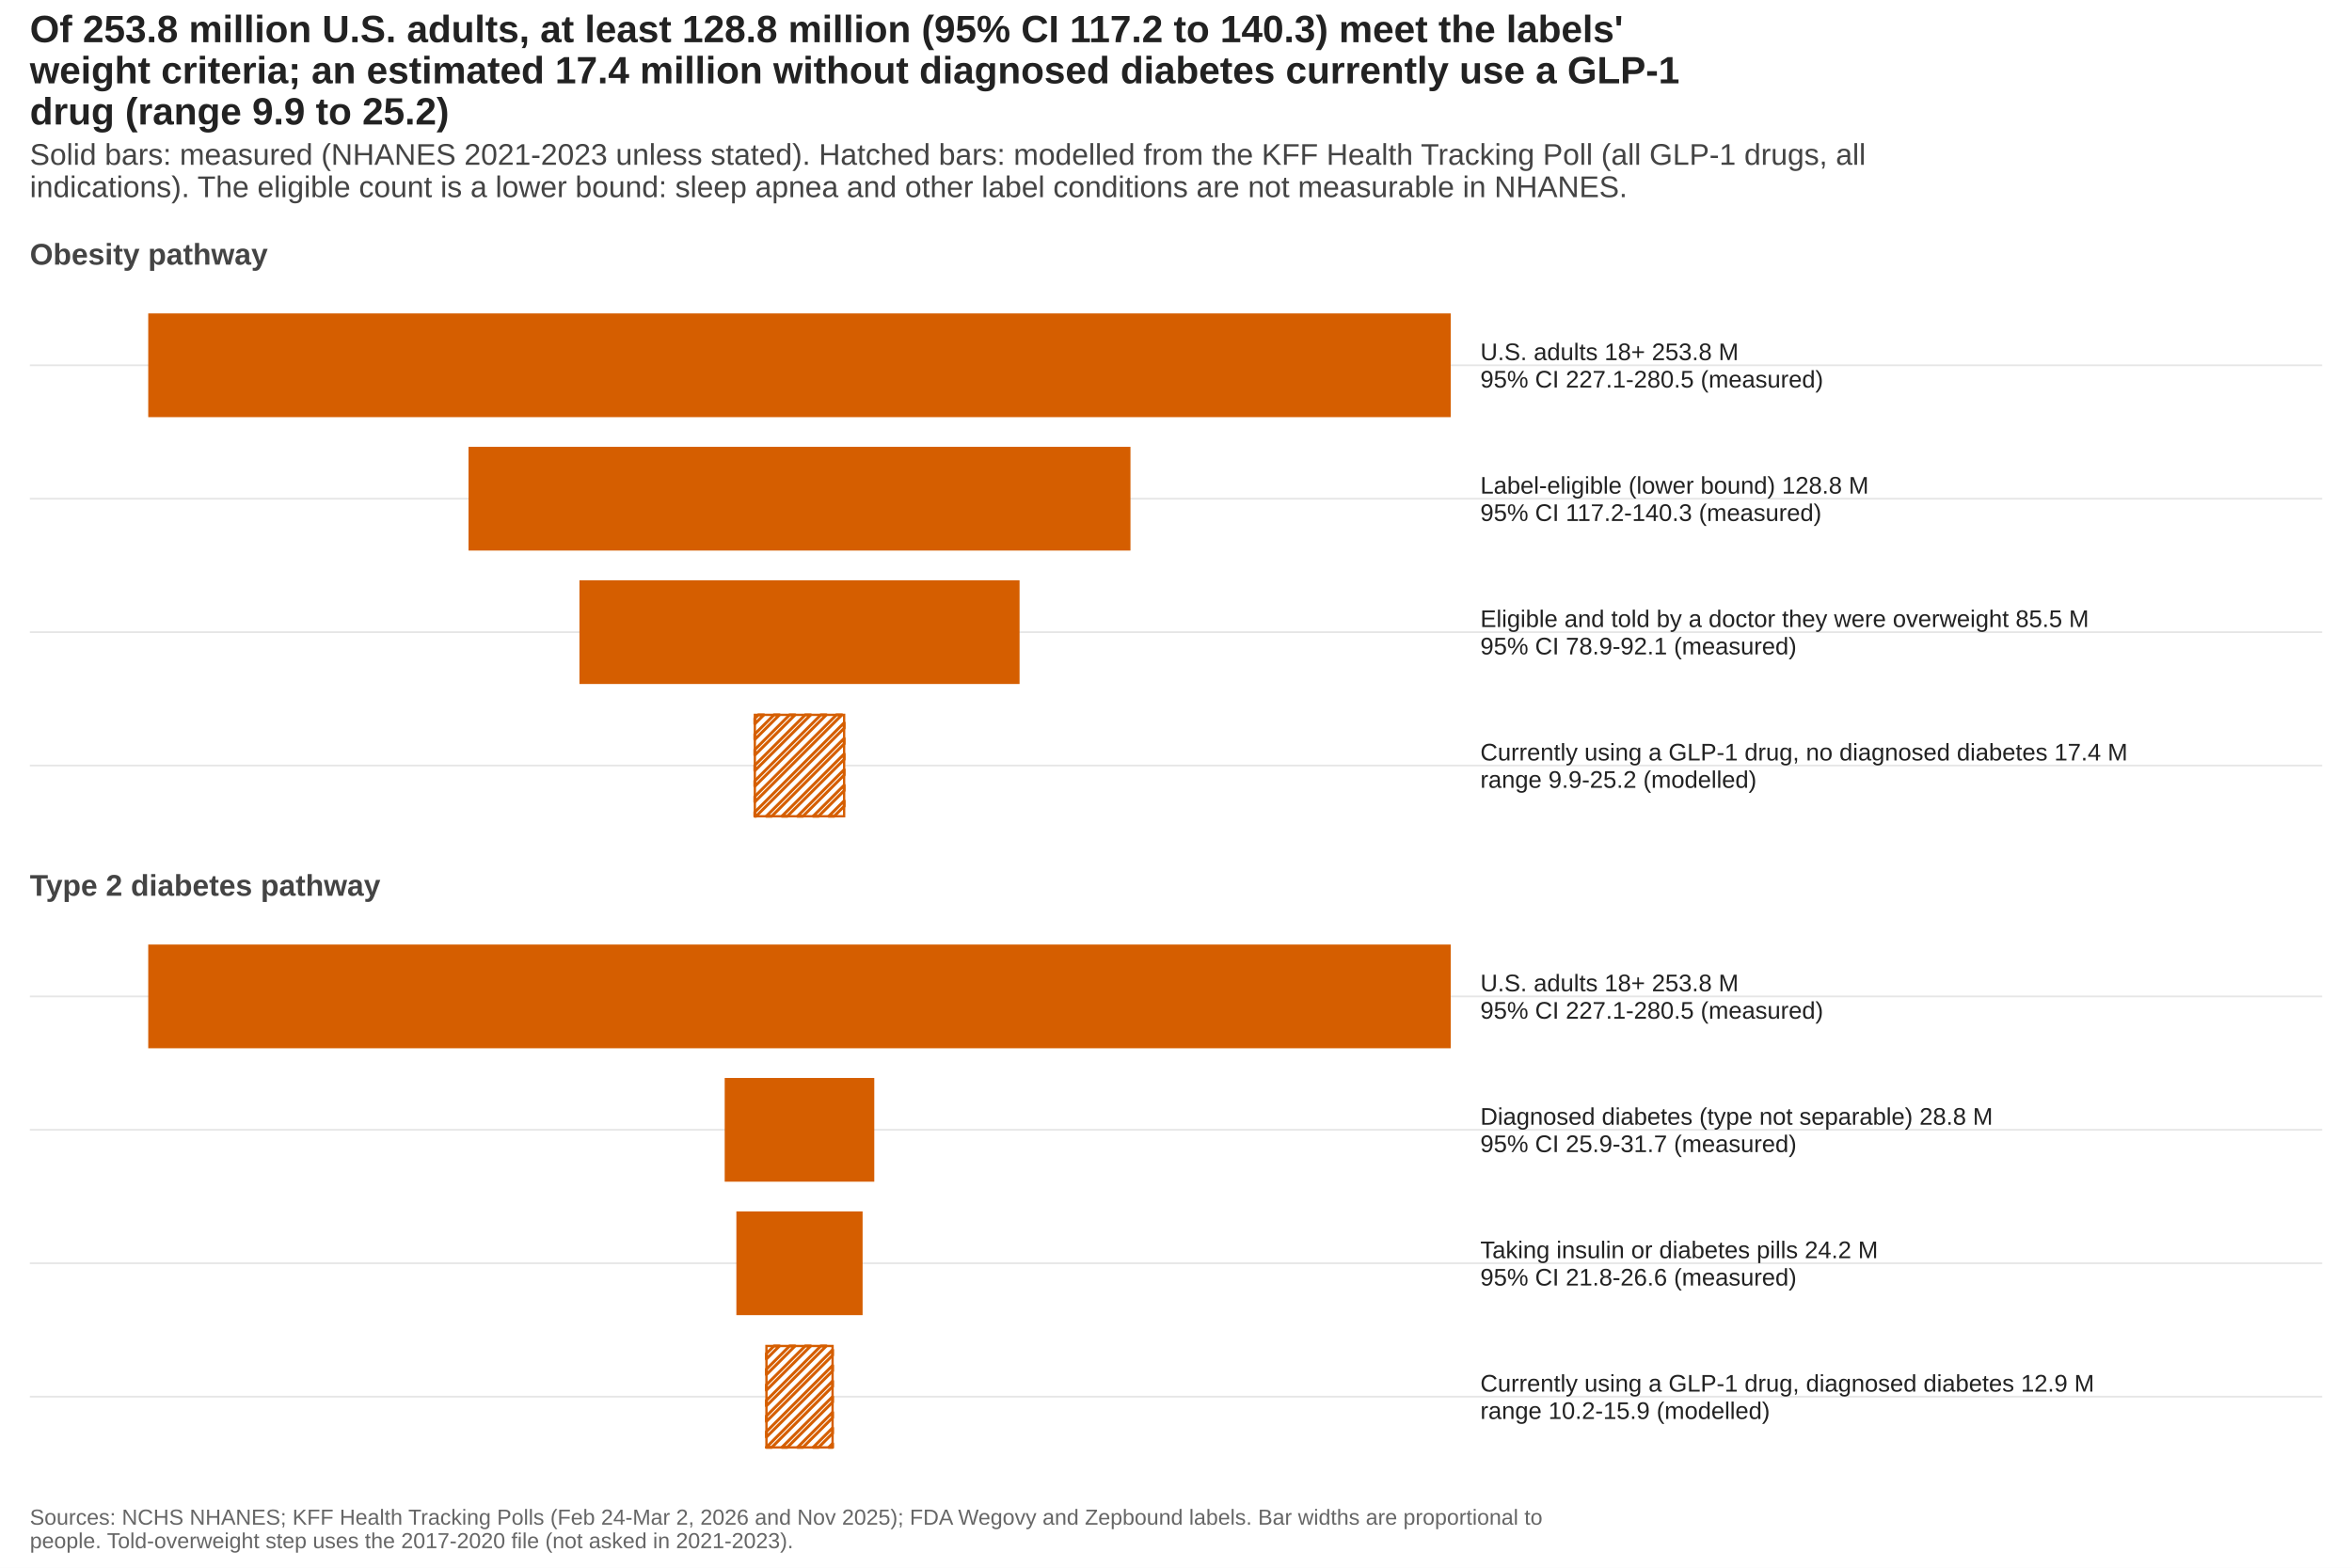
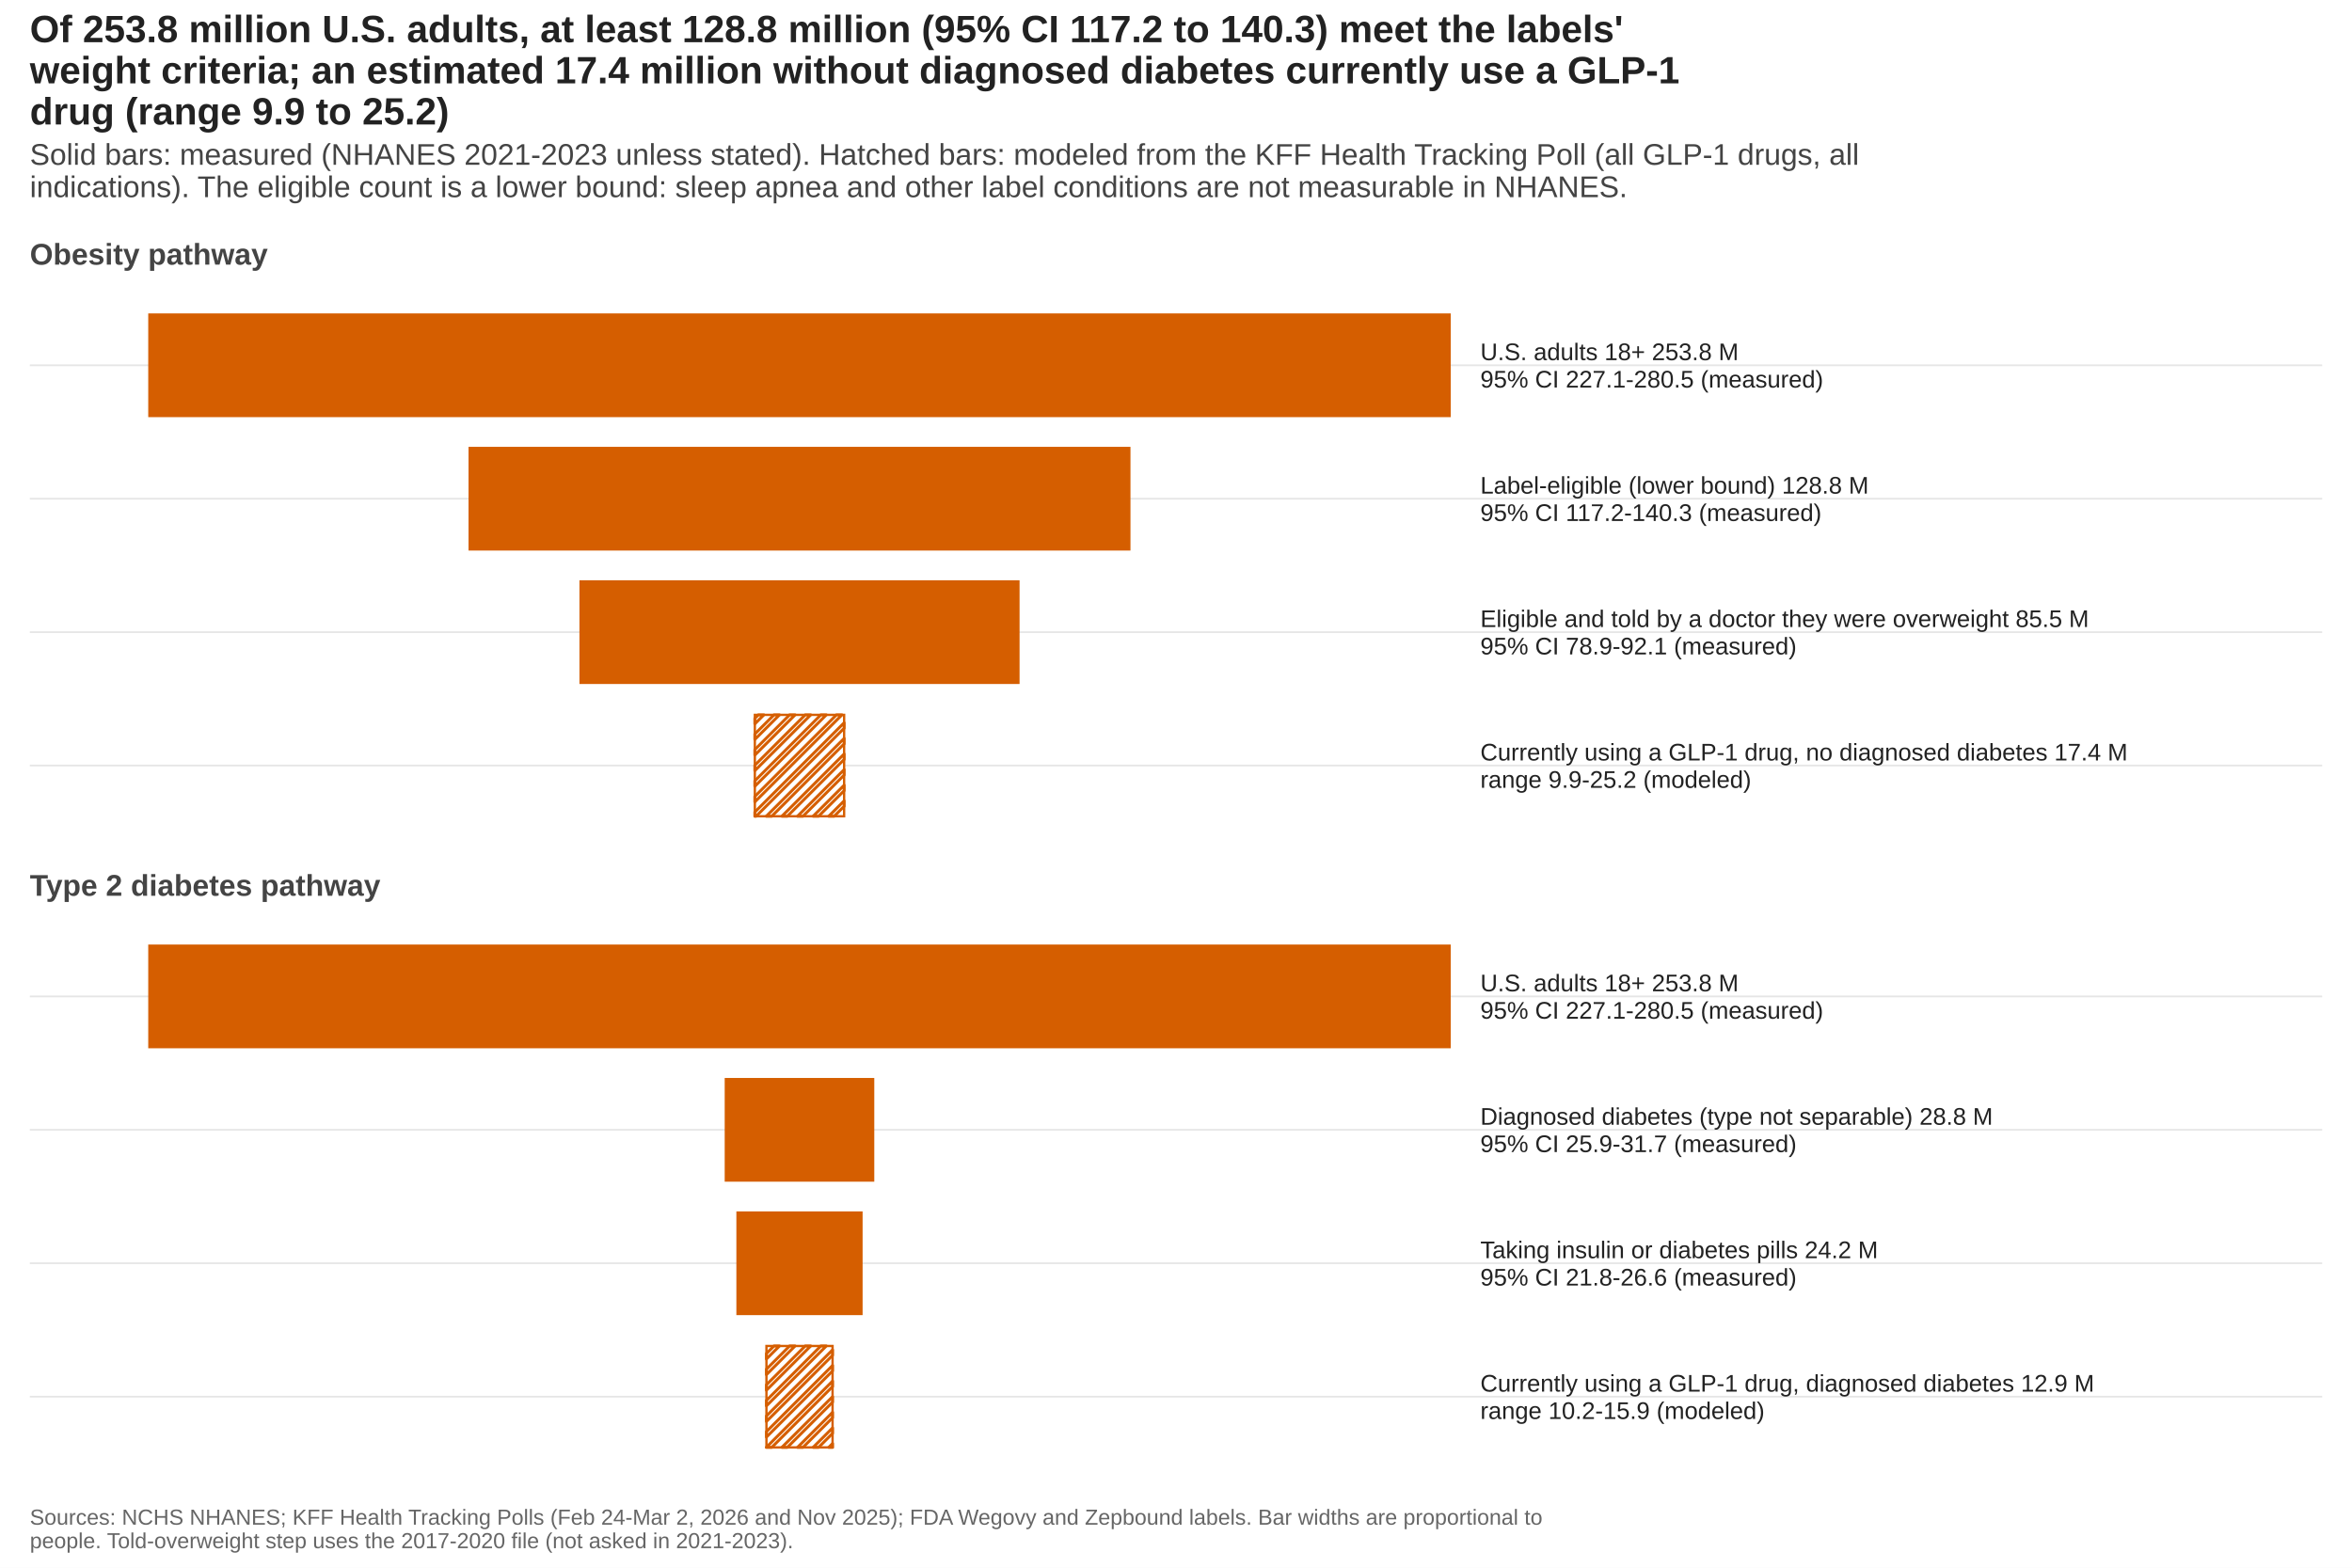
<svg xmlns="http://www.w3.org/2000/svg" width="864.00pt" height="576.00pt" viewBox="0 0 864.00 576.00">
  <g class="svglite">
    <defs>
      <style type="text/css">
    .svglite line, .svglite polyline, .svglite polygon, .svglite path, .svglite rect, .svglite circle {
      fill: none;
      stroke: #000000;
      stroke-linecap: round;
      stroke-linejoin: round;
      stroke-miterlimit: 10.00;
    }
    .svglite text {
      white-space: pre;
    }
    .svglite g.glyphgroup path {
      fill: inherit;
      stroke: none;
    }
  </style>
    </defs>
    <rect width="100%" height="100%" style="stroke: none; fill: #FFFFFF;" />
    <defs>
      <clipPath id="cpMC4wMHw4NjQuMDB8MC4wMHw1NzYuMDA=">
        <rect x="0.00" y="0.00" width="864.00" height="576.00" />
      </clipPath>
    </defs>
    <g clip-path="url(#cpMC4wMHw4NjQuMDB8MC4wMHw1NzYuMDA=)">
      <rect x="0.00" y="0.00" width="864.00" height="576.00" style="stroke-width: 1.07; stroke: none; fill: #FFFFFF;" />
    </g>
    <defs>
      <clipPath id="cpMTAuOTZ8ODUzLjA0fDEwNi4zNnw1NDEuMDE=">
        <rect x="10.96" y="106.36" width="842.08" height="434.65" />
      </clipPath>
    </defs>
    <g clip-path="url(#cpMTAuOTZ8ODUzLjA0fDEwNi4zNnw1NDEuMDE=)">
</g>
    <g clip-path="url(#cpMC4wMHw4NjQuMDB8MC4wMHw1NzYuMDA=)">
</g>
    <defs>
      <clipPath id="cpNS40OHw4NTguNTJ8ODIuNzJ8MzE0LjYx">
        <rect x="5.48" y="82.72" width="853.04" height="231.89" />
      </clipPath>
    </defs>
    <g clip-path="url(#cpNS40OHw4NTguNTJ8ODIuNzJ8MzE0LjYx)">
      <rect x="5.48" y="82.72" width="853.04" height="231.89" style="stroke-width: 1.07; stroke: none; fill: #FFFFFF;" />
    </g>
    <g clip-path="url(#cpMC4wMHw4NjQuMDB8MC4wMHw1NzYuMDA=)">
</g>
    <defs>
      <clipPath id="cpNS40OHw4NTguNTJ8MzE0LjYxfDU0Ni40OQ==">
        <rect x="5.48" y="314.61" width="853.04" height="231.89" />
      </clipPath>
    </defs>
    <g clip-path="url(#cpNS40OHw4NTguNTJ8MzE0LjYxfDU0Ni40OQ==)">
      <rect x="5.48" y="314.61" width="853.04" height="231.89" style="stroke-width: 1.07; stroke: none; fill: #FFFFFF;" />
    </g>
    <g clip-path="url(#cpMC4wMHw4NjQuMDB8MC4wMHw1NzYuMDA=)">
</g>
    <defs>
      <clipPath id="cpMTAuOTZ8ODUzLjA0fDEwNi4zNnwzMDkuMTM=">
        <rect x="10.96" y="106.36" width="842.08" height="202.76" />
      </clipPath>
    </defs>
    <g clip-path="url(#cpMTAuOTZ8ODUzLjA0fDEwNi4zNnwzMDkuMTM=)">
      <polyline points="10.96,281.28 853.04,281.28 " style="stroke-width: 0.64; stroke: #E6E6E6; stroke-linecap: butt;" />
      <polyline points="10.96,232.26 853.04,232.26 " style="stroke-width: 0.64; stroke: #E6E6E6; stroke-linecap: butt;" />
      <polyline points="10.96,183.23 853.04,183.23 " style="stroke-width: 0.64; stroke: #E6E6E6; stroke-linecap: butt;" />
      <polyline points="10.96,134.21 853.04,134.21 " style="stroke-width: 0.64; stroke: #E6E6E6; stroke-linecap: butt;" />
      <rect x="54.88" y="115.58" width="477.62" height="37.26" style="stroke-width: 0.00; stroke: none; stroke-linecap: butt; stroke-linejoin: miter; fill: #D55E00;" />
      <rect x="172.54" y="164.60" width="242.31" height="37.26" style="stroke-width: 0.00; stroke: none; stroke-linecap: butt; stroke-linejoin: miter; fill: #D55E00;" />
      <rect x="213.28" y="213.63" width="160.83" height="37.26" style="stroke-width: 0.00; stroke: none; stroke-linecap: butt; stroke-linejoin: miter; fill: #D55E00;" />
      <rect x="277.29" y="262.65" width="32.80" height="37.26" style="stroke-width: 0.00; stroke: none; stroke-linecap: butt; stroke-linejoin: miter; fill: #FFFFFF;" />
      <polygon points="310.09,294.24 310.09,296.25 306.43,299.91 304.42,299.91 310.09,294.24 " style="stroke-width: 1.07; stroke: #D55E00; stroke-linecap: square; fill: #FFFFFF;" />
      <polygon points="310.09,288.50 310.09,290.51 300.69,299.91 298.69,299.91 310.09,288.50 " style="stroke-width: 1.07; stroke: #D55E00; stroke-linecap: square; fill: #FFFFFF;" />
      <polygon points="310.09,282.77 310.09,284.78 294.96,299.91 292.95,299.91 310.09,282.77 " style="stroke-width: 1.07; stroke: #D55E00; stroke-linecap: square; fill: #FFFFFF;" />
      <polygon points="310.09,277.03 310.09,279.04 289.22,299.91 287.22,299.91 310.09,277.03 " style="stroke-width: 1.07; stroke: #D55E00; stroke-linecap: square; fill: #FFFFFF;" />
      <polygon points="310.09,271.30 310.09,273.31 283.49,299.91 281.48,299.91 310.09,271.30 " style="stroke-width: 1.07; stroke: #D55E00; stroke-linecap: square; fill: #FFFFFF;" />
      <polygon points="310.09,265.56 310.09,267.57 277.75,299.91 277.29,299.91 277.29,298.36 310.09,265.56 " style="stroke-width: 1.07; stroke: #D55E00; stroke-linecap: square; fill: #FFFFFF;" />
      <polygon points="307.27,262.65 309.28,262.65 277.29,294.63 277.29,292.63 307.27,262.65 " style="stroke-width: 1.07; stroke: #D55E00; stroke-linecap: square; fill: #FFFFFF;" />
      <polygon points="301.53,262.65 303.54,262.65 277.29,288.90 277.29,286.89 301.53,262.65 " style="stroke-width: 1.07; stroke: #D55E00; stroke-linecap: square; fill: #FFFFFF;" />
      <polygon points="295.80,262.65 297.81,262.65 277.29,283.16 277.29,281.16 295.80,262.65 " style="stroke-width: 1.07; stroke: #D55E00; stroke-linecap: square; fill: #FFFFFF;" />
      <polygon points="290.06,262.65 292.07,262.65 277.29,277.43 277.29,275.42 290.06,262.65 " style="stroke-width: 1.07; stroke: #D55E00; stroke-linecap: square; fill: #FFFFFF;" />
      <polygon points="284.33,262.65 286.34,262.65 277.29,271.69 277.29,269.69 284.33,262.65 " style="stroke-width: 1.07; stroke: #D55E00; stroke-linecap: square; fill: #FFFFFF;" />
      <polygon points="278.59,262.65 280.60,262.65 277.29,265.96 277.29,263.95 278.59,262.65 " style="stroke-width: 1.07; stroke: #D55E00; stroke-linecap: square; fill: #FFFFFF;" />
      <rect x="54.88" y="115.58" width="477.62" height="37.26" style="stroke-width: 0.85; stroke: #D55E00; stroke-linecap: butt; stroke-linejoin: miter;" />
      <rect x="172.54" y="164.60" width="242.31" height="37.26" style="stroke-width: 0.85; stroke: #D55E00; stroke-linecap: butt; stroke-linejoin: miter;" />
      <rect x="213.28" y="213.63" width="160.83" height="37.26" style="stroke-width: 0.85; stroke: #D55E00; stroke-linecap: butt; stroke-linejoin: miter;" />
      <rect x="277.29" y="262.65" width="32.80" height="37.26" style="stroke-width: 0.85; stroke: #D55E00; stroke-linecap: butt; stroke-linejoin: miter;" />
      <text x="543.79" y="132.33" style="font-size: 8.82px;fill: #222222; font-family: &quot;Arial&quot;;" textLength="97.31px" lengthAdjust="spacingAndGlyphs">U.S. adults 18+  253.8 M</text>
      <text x="543.79" y="142.39" style="font-size: 8.82px;fill: #222222; font-family: &quot;Arial&quot;;" textLength="128.45px" lengthAdjust="spacingAndGlyphs">95% CI 227.1-280.5  (measured)</text>
      <text x="543.79" y="181.36" style="font-size: 8.82px;fill: #222222; font-family: &quot;Arial&quot;;" textLength="145.11px" lengthAdjust="spacingAndGlyphs">Label-eligible (lower bound)  128.8 M</text>
      <text x="543.79" y="191.41" style="font-size: 8.82px;fill: #222222; font-family: &quot;Arial&quot;;" textLength="127.80px" lengthAdjust="spacingAndGlyphs">95% CI 117.2-140.3  (measured)</text>
      <text x="543.79" y="230.38" style="font-size: 8.82px;fill: #222222; font-family: &quot;Arial&quot;;" textLength="226.00px" lengthAdjust="spacingAndGlyphs">Eligible and told by a doctor they were overweight  85.5 M</text>
      <text x="543.79" y="240.44" style="font-size: 8.82px;fill: #222222; font-family: &quot;Arial&quot;;" textLength="118.64px" lengthAdjust="spacingAndGlyphs">95% CI 78.9-92.1  (measured)</text>
      <text x="543.79" y="279.41" style="font-size: 8.82px;fill: #222222; font-family: &quot;Arial&quot;;" textLength="240.25px" lengthAdjust="spacingAndGlyphs">Currently using a GLP-1 drug, no diagnosed diabetes  17.4 M</text>
-       <text x="543.79" y="289.46" style="font-size: 8.82px;fill: #222222; font-family: &quot;Arial&quot;;" textLength="103.95px" lengthAdjust="spacingAndGlyphs">range 9.9-25.2  (modelled)</text>
+       <text x="543.79" y="289.46" style="font-size: 8.82px;fill: #222222; font-family: &quot;Arial&quot;;" textLength="102.00px" lengthAdjust="spacingAndGlyphs">range 9.9-25.2  (modeled)</text>
    </g>
    <g clip-path="url(#cpMC4wMHw4NjQuMDB8MC4wMHw1NzYuMDA=)">
      <text x="10.96" y="97.23" style="font-size: 11.00px; font-weight: bold;fill: #444444; font-family: &quot;Arial&quot;;" textLength="87.47px" lengthAdjust="spacingAndGlyphs">Obesity pathway</text>
    </g>
    <defs>
      <clipPath id="cpMTAuOTZ8ODUzLjA0fDMzOC4yNXw1NDEuMDE=">
        <rect x="10.96" y="338.25" width="842.08" height="202.76" />
      </clipPath>
    </defs>
    <g clip-path="url(#cpMTAuOTZ8ODUzLjA0fDMzOC4yNXw1NDEuMDE=)">
      <polyline points="10.96,513.17 853.04,513.17 " style="stroke-width: 0.64; stroke: #E6E6E6; stroke-linecap: butt;" />
      <polyline points="10.96,464.14 853.04,464.14 " style="stroke-width: 0.64; stroke: #E6E6E6; stroke-linecap: butt;" />
      <polyline points="10.96,415.12 853.04,415.12 " style="stroke-width: 0.64; stroke: #E6E6E6; stroke-linecap: butt;" />
      <polyline points="10.96,366.10 853.04,366.10 " style="stroke-width: 0.64; stroke: #E6E6E6; stroke-linecap: butt;" />
      <rect x="54.88" y="347.47" width="477.62" height="37.26" style="stroke-width: 0.00; stroke: none; stroke-linecap: butt; stroke-linejoin: miter; fill: #D55E00;" />
      <rect x="266.64" y="396.49" width="54.10" height="37.26" style="stroke-width: 0.00; stroke: none; stroke-linecap: butt; stroke-linejoin: miter; fill: #D55E00;" />
      <rect x="270.93" y="445.52" width="45.52" height="37.26" style="stroke-width: 0.00; stroke: none; stroke-linecap: butt; stroke-linejoin: miter; fill: #D55E00;" />
      <rect x="281.55" y="494.54" width="24.29" height="37.26" style="stroke-width: 0.00; stroke: none; stroke-linecap: butt; stroke-linejoin: miter; fill: #FFFFFF;" />
      <polygon points="305.84,530.38 305.84,531.80 304.42,531.80 305.84,530.38 " style="stroke-width: 1.07; stroke: #D55E00; stroke-linecap: square; fill: #FFFFFF;" />
      <polygon points="305.84,524.65 305.84,526.65 300.69,531.80 298.69,531.80 305.84,524.65 " style="stroke-width: 1.07; stroke: #D55E00; stroke-linecap: square; fill: #FFFFFF;" />
      <polygon points="305.84,518.91 305.84,520.92 294.96,531.80 292.95,531.80 305.84,518.91 " style="stroke-width: 1.07; stroke: #D55E00; stroke-linecap: square; fill: #FFFFFF;" />
      <polygon points="305.84,513.17 305.84,515.18 289.22,531.80 287.22,531.80 305.84,513.17 " style="stroke-width: 1.07; stroke: #D55E00; stroke-linecap: square; fill: #FFFFFF;" />
      <polygon points="305.84,507.44 305.84,509.45 283.49,531.80 281.55,531.80 281.55,531.73 305.84,507.44 " style="stroke-width: 1.07; stroke: #D55E00; stroke-linecap: square; fill: #FFFFFF;" />
      <polygon points="305.84,501.70 305.84,503.71 281.55,528.01 281.55,526.00 305.84,501.70 " style="stroke-width: 1.07; stroke: #D55E00; stroke-linecap: square; fill: #FFFFFF;" />
      <polygon points="305.84,495.97 305.84,497.98 281.55,522.27 281.55,520.26 305.84,495.97 " style="stroke-width: 1.07; stroke: #D55E00; stroke-linecap: square; fill: #FFFFFF;" />
      <polygon points="301.53,494.54 303.54,494.54 281.55,516.54 281.55,514.53 301.53,494.54 " style="stroke-width: 1.07; stroke: #D55E00; stroke-linecap: square; fill: #FFFFFF;" />
      <polygon points="295.80,494.54 297.81,494.54 281.55,510.80 281.55,508.79 295.80,494.54 " style="stroke-width: 1.07; stroke: #D55E00; stroke-linecap: square; fill: #FFFFFF;" />
      <polygon points="290.06,494.54 292.07,494.54 281.55,505.07 281.55,503.06 290.06,494.54 " style="stroke-width: 1.07; stroke: #D55E00; stroke-linecap: square; fill: #FFFFFF;" />
      <polygon points="284.33,494.54 286.34,494.54 281.55,499.33 281.55,497.32 284.33,494.54 " style="stroke-width: 1.07; stroke: #D55E00; stroke-linecap: square; fill: #FFFFFF;" />
      <rect x="54.88" y="347.47" width="477.62" height="37.26" style="stroke-width: 0.85; stroke: #D55E00; stroke-linecap: butt; stroke-linejoin: miter;" />
      <rect x="266.64" y="396.49" width="54.10" height="37.26" style="stroke-width: 0.85; stroke: #D55E00; stroke-linecap: butt; stroke-linejoin: miter;" />
      <rect x="270.93" y="445.52" width="45.52" height="37.26" style="stroke-width: 0.85; stroke: #D55E00; stroke-linecap: butt; stroke-linejoin: miter;" />
      <rect x="281.55" y="494.54" width="24.29" height="37.26" style="stroke-width: 0.85; stroke: #D55E00; stroke-linecap: butt; stroke-linejoin: miter;" />
      <text x="543.79" y="364.22" style="font-size: 8.82px;fill: #222222; font-family: &quot;Arial&quot;;" textLength="97.31px" lengthAdjust="spacingAndGlyphs">U.S. adults 18+  253.8 M</text>
      <text x="543.79" y="374.28" style="font-size: 8.82px;fill: #222222; font-family: &quot;Arial&quot;;" textLength="128.45px" lengthAdjust="spacingAndGlyphs">95% CI 227.1-280.5  (measured)</text>
      <text x="543.79" y="413.25" style="font-size: 8.82px;fill: #222222; font-family: &quot;Arial&quot;;" textLength="190.73px" lengthAdjust="spacingAndGlyphs">Diagnosed diabetes (type not separable)  28.8 M</text>
      <text x="543.79" y="423.30" style="font-size: 8.82px;fill: #222222; font-family: &quot;Arial&quot;;" textLength="118.64px" lengthAdjust="spacingAndGlyphs">95% CI 25.9-31.7  (measured)</text>
      <text x="543.79" y="462.27" style="font-size: 8.82px;fill: #222222; font-family: &quot;Arial&quot;;" textLength="148.52px" lengthAdjust="spacingAndGlyphs">Taking insulin or diabetes pills  24.2 M</text>
      <text x="543.79" y="472.33" style="font-size: 8.82px;fill: #222222; font-family: &quot;Arial&quot;;" textLength="118.64px" lengthAdjust="spacingAndGlyphs">95% CI 21.8-26.6  (measured)</text>
      <text x="543.79" y="511.30" style="font-size: 8.82px;fill: #222222; font-family: &quot;Arial&quot;;" textLength="227.98px" lengthAdjust="spacingAndGlyphs">Currently using a GLP-1 drug, diagnosed diabetes  12.9 M</text>
-       <text x="543.79" y="521.35" style="font-size: 8.82px;fill: #222222; font-family: &quot;Arial&quot;;" textLength="108.86px" lengthAdjust="spacingAndGlyphs">range 10.2-15.9  (modelled)</text>
+       <text x="543.79" y="521.35" style="font-size: 8.82px;fill: #222222; font-family: &quot;Arial&quot;;" textLength="106.91px" lengthAdjust="spacingAndGlyphs">range 10.2-15.9  (modeled)</text>
    </g>
    <g clip-path="url(#cpMC4wMHw4NjQuMDB8MC4wMHw1NzYuMDA=)">
      <text x="10.96" y="329.12" style="font-size: 11.00px; font-weight: bold;fill: #444444; font-family: &quot;Arial&quot;;" textLength="128.88px" lengthAdjust="spacingAndGlyphs">Type 2 diabetes pathway</text>
      <text x="10.96" y="560.20" style="font-size: 8.00px;fill: #666666; font-family: &quot;Arial&quot;;" textLength="556.03px" lengthAdjust="spacingAndGlyphs">Sources: NCHS NHANES; KFF Health Tracking Polls (Feb 24-Mar 2, 2026 and Nov 2025); FDA Wegovy and Zepbound labels. Bar widths are proportional to</text>
      <text x="10.96" y="568.84" style="font-size: 8.00px;fill: #666666; font-family: &quot;Arial&quot;;" textLength="280.66px" lengthAdjust="spacingAndGlyphs">people. Told-overweight step uses the 2017-2020 file (not asked in 2021-2023).</text>
-       <text x="10.96" y="60.55" style="font-size: 11.00px;fill: #444444; font-family: &quot;Arial&quot;;" textLength="674.77px" lengthAdjust="spacingAndGlyphs">Solid bars: measured (NHANES 2021-2023 unless stated). Hatched bars: modelled from the KFF Health Tracking Poll (all GLP-1 drugs, all</text>
+       <text x="10.96" y="60.55" style="font-size: 11.00px;fill: #444444; font-family: &quot;Arial&quot;;" textLength="672.33px" lengthAdjust="spacingAndGlyphs">Solid bars: measured (NHANES 2021-2023 unless stated). Hatched bars: modeled from the KFF Health Tracking Poll (all GLP-1 drugs, all</text>
      <text x="10.96" y="72.43" style="font-size: 11.00px;fill: #444444; font-family: &quot;Arial&quot;;" textLength="587.23px" lengthAdjust="spacingAndGlyphs">indications). The eligible count is a lower bound: sleep apnea and other label conditions are not measurable in NHANES.</text>
      <text x="10.96" y="15.50" style="font-size: 14.00px; font-weight: bold;fill: #222222; font-family: &quot;Arial&quot;;" textLength="585.16px" lengthAdjust="spacingAndGlyphs">Of 253.8 million U.S. adults, at least 128.8 million (95% CI 117.2 to 140.3) meet the labels'</text>
      <text x="10.96" y="30.62" style="font-size: 14.00px; font-weight: bold;fill: #222222; font-family: &quot;Arial&quot;;" textLength="605.81px" lengthAdjust="spacingAndGlyphs">weight criteria; an estimated 17.4 million without diagnosed diabetes currently use a GLP-1</text>
      <text x="10.96" y="45.74" style="font-size: 14.00px; font-weight: bold;fill: #222222; font-family: &quot;Arial&quot;;" textLength="153.97px" lengthAdjust="spacingAndGlyphs">drug (range 9.9 to 25.2)</text>
    </g>
  </g>
</svg>
